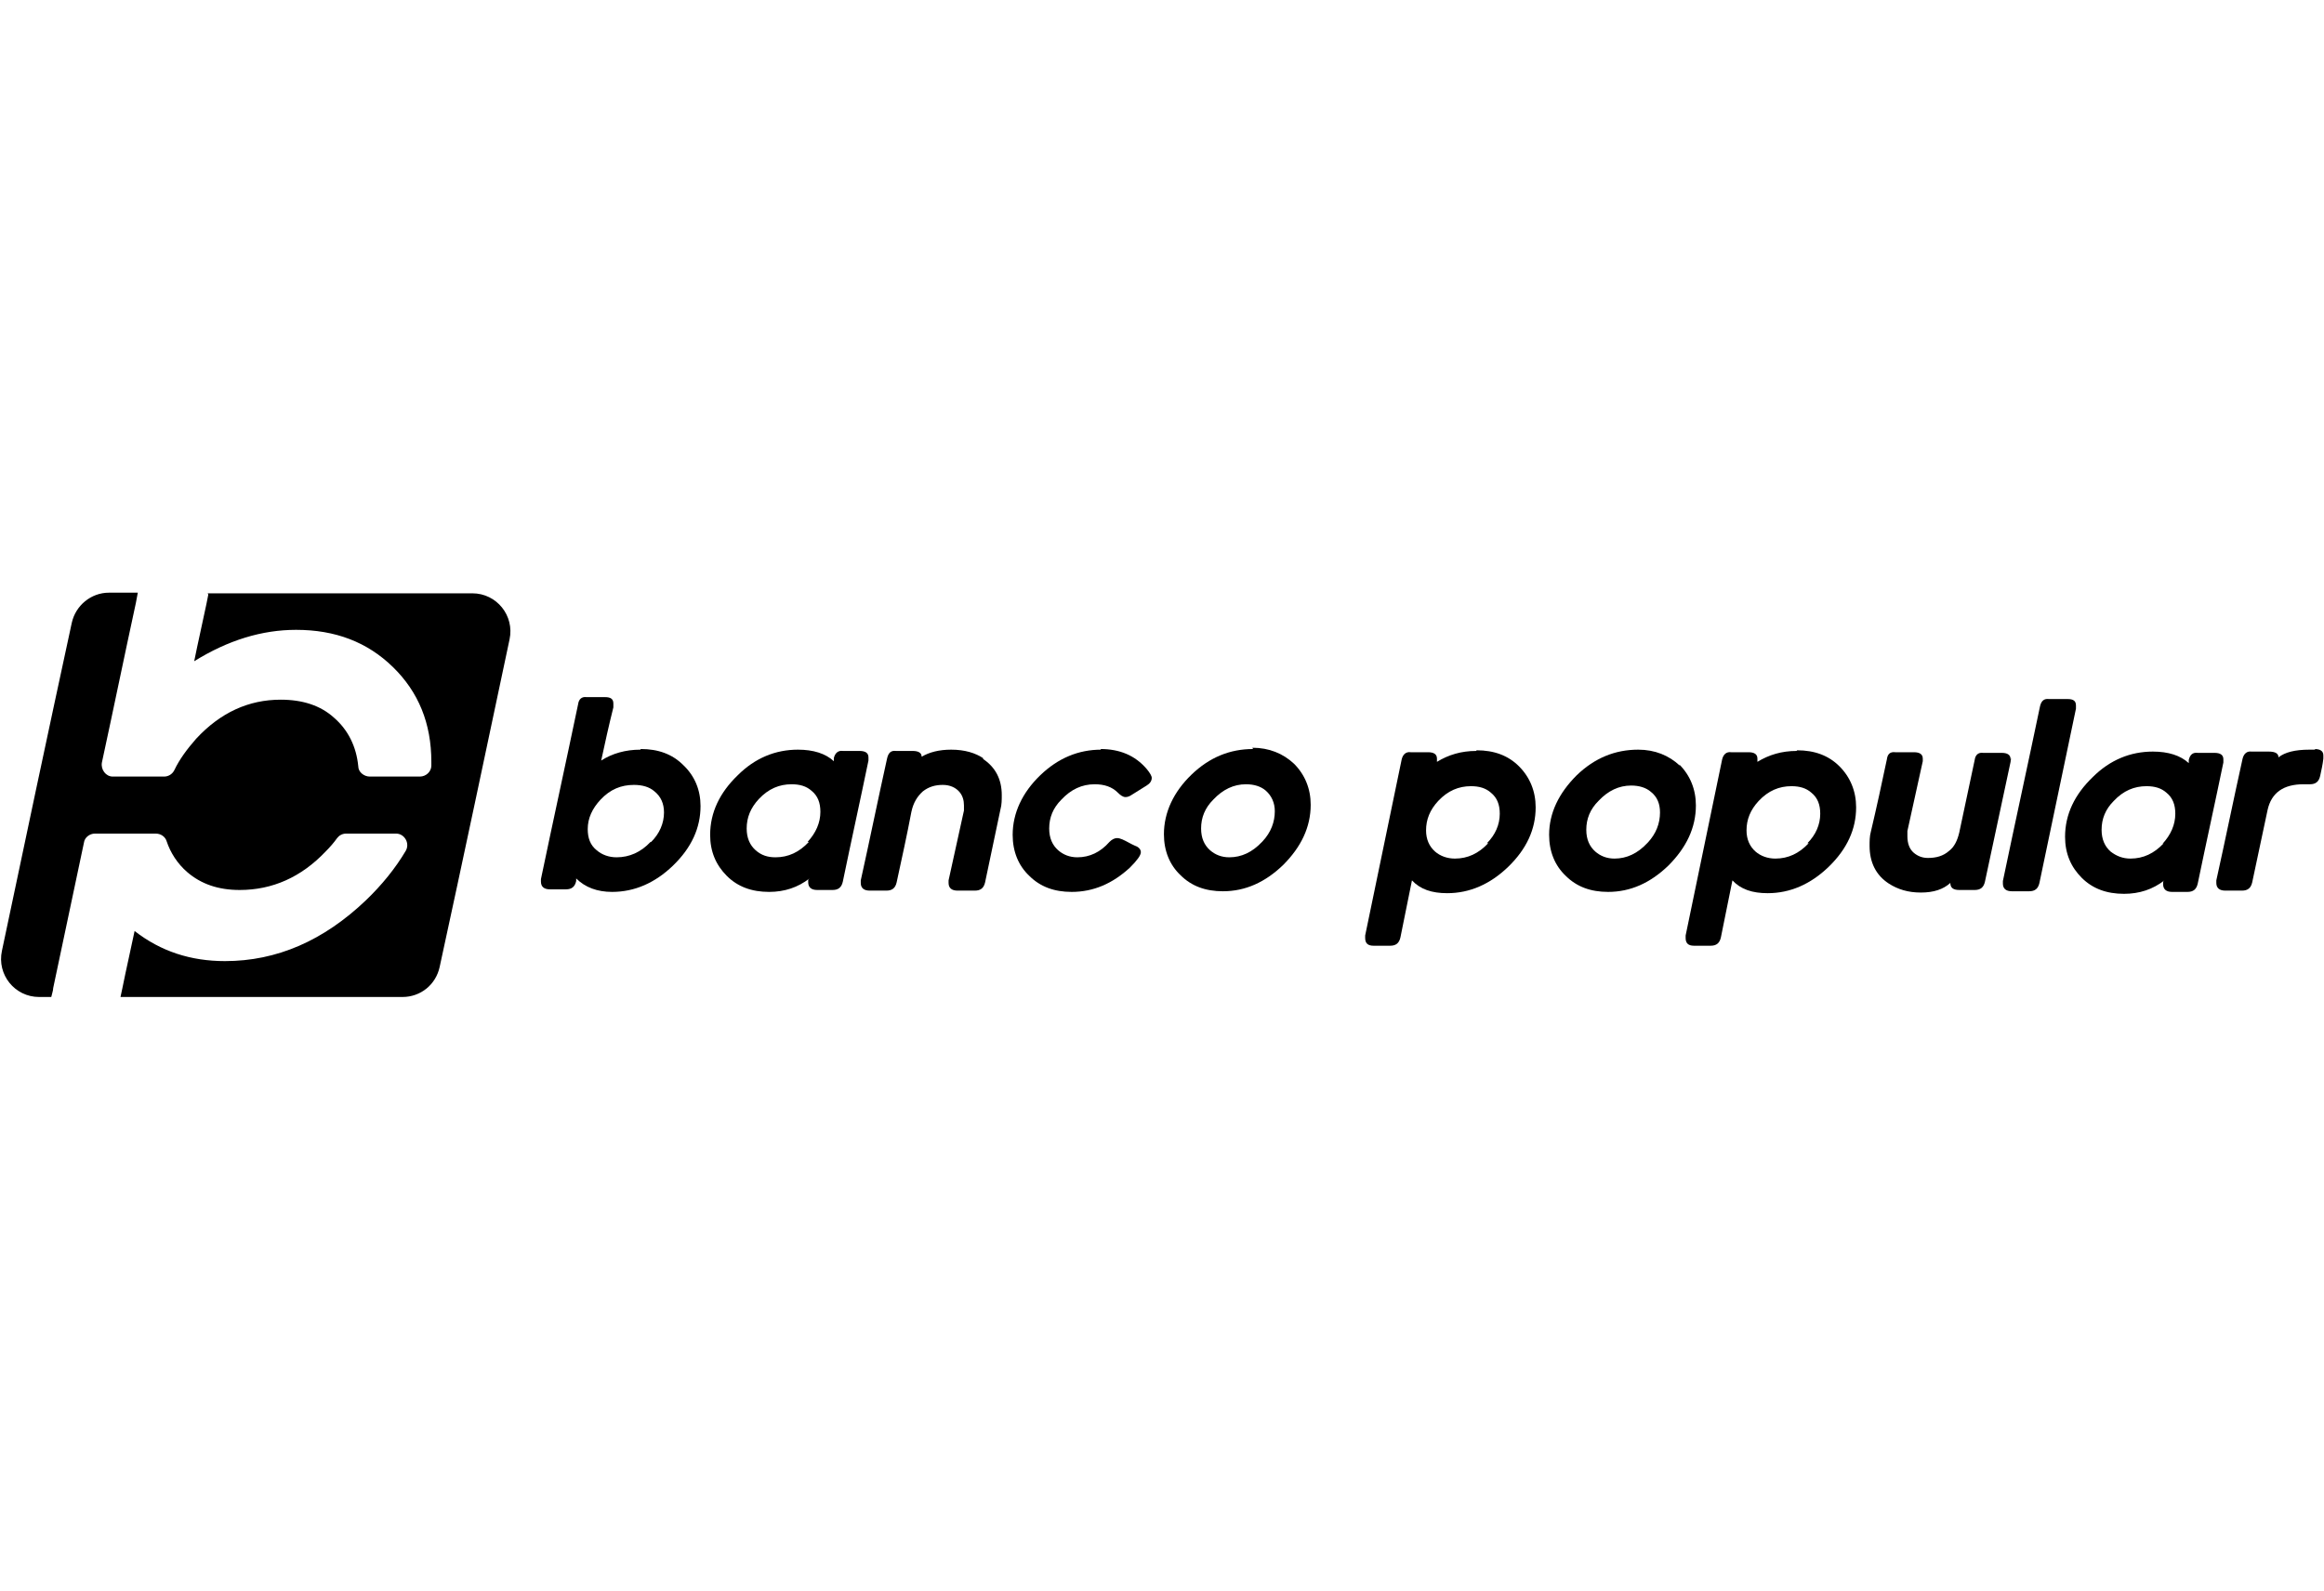
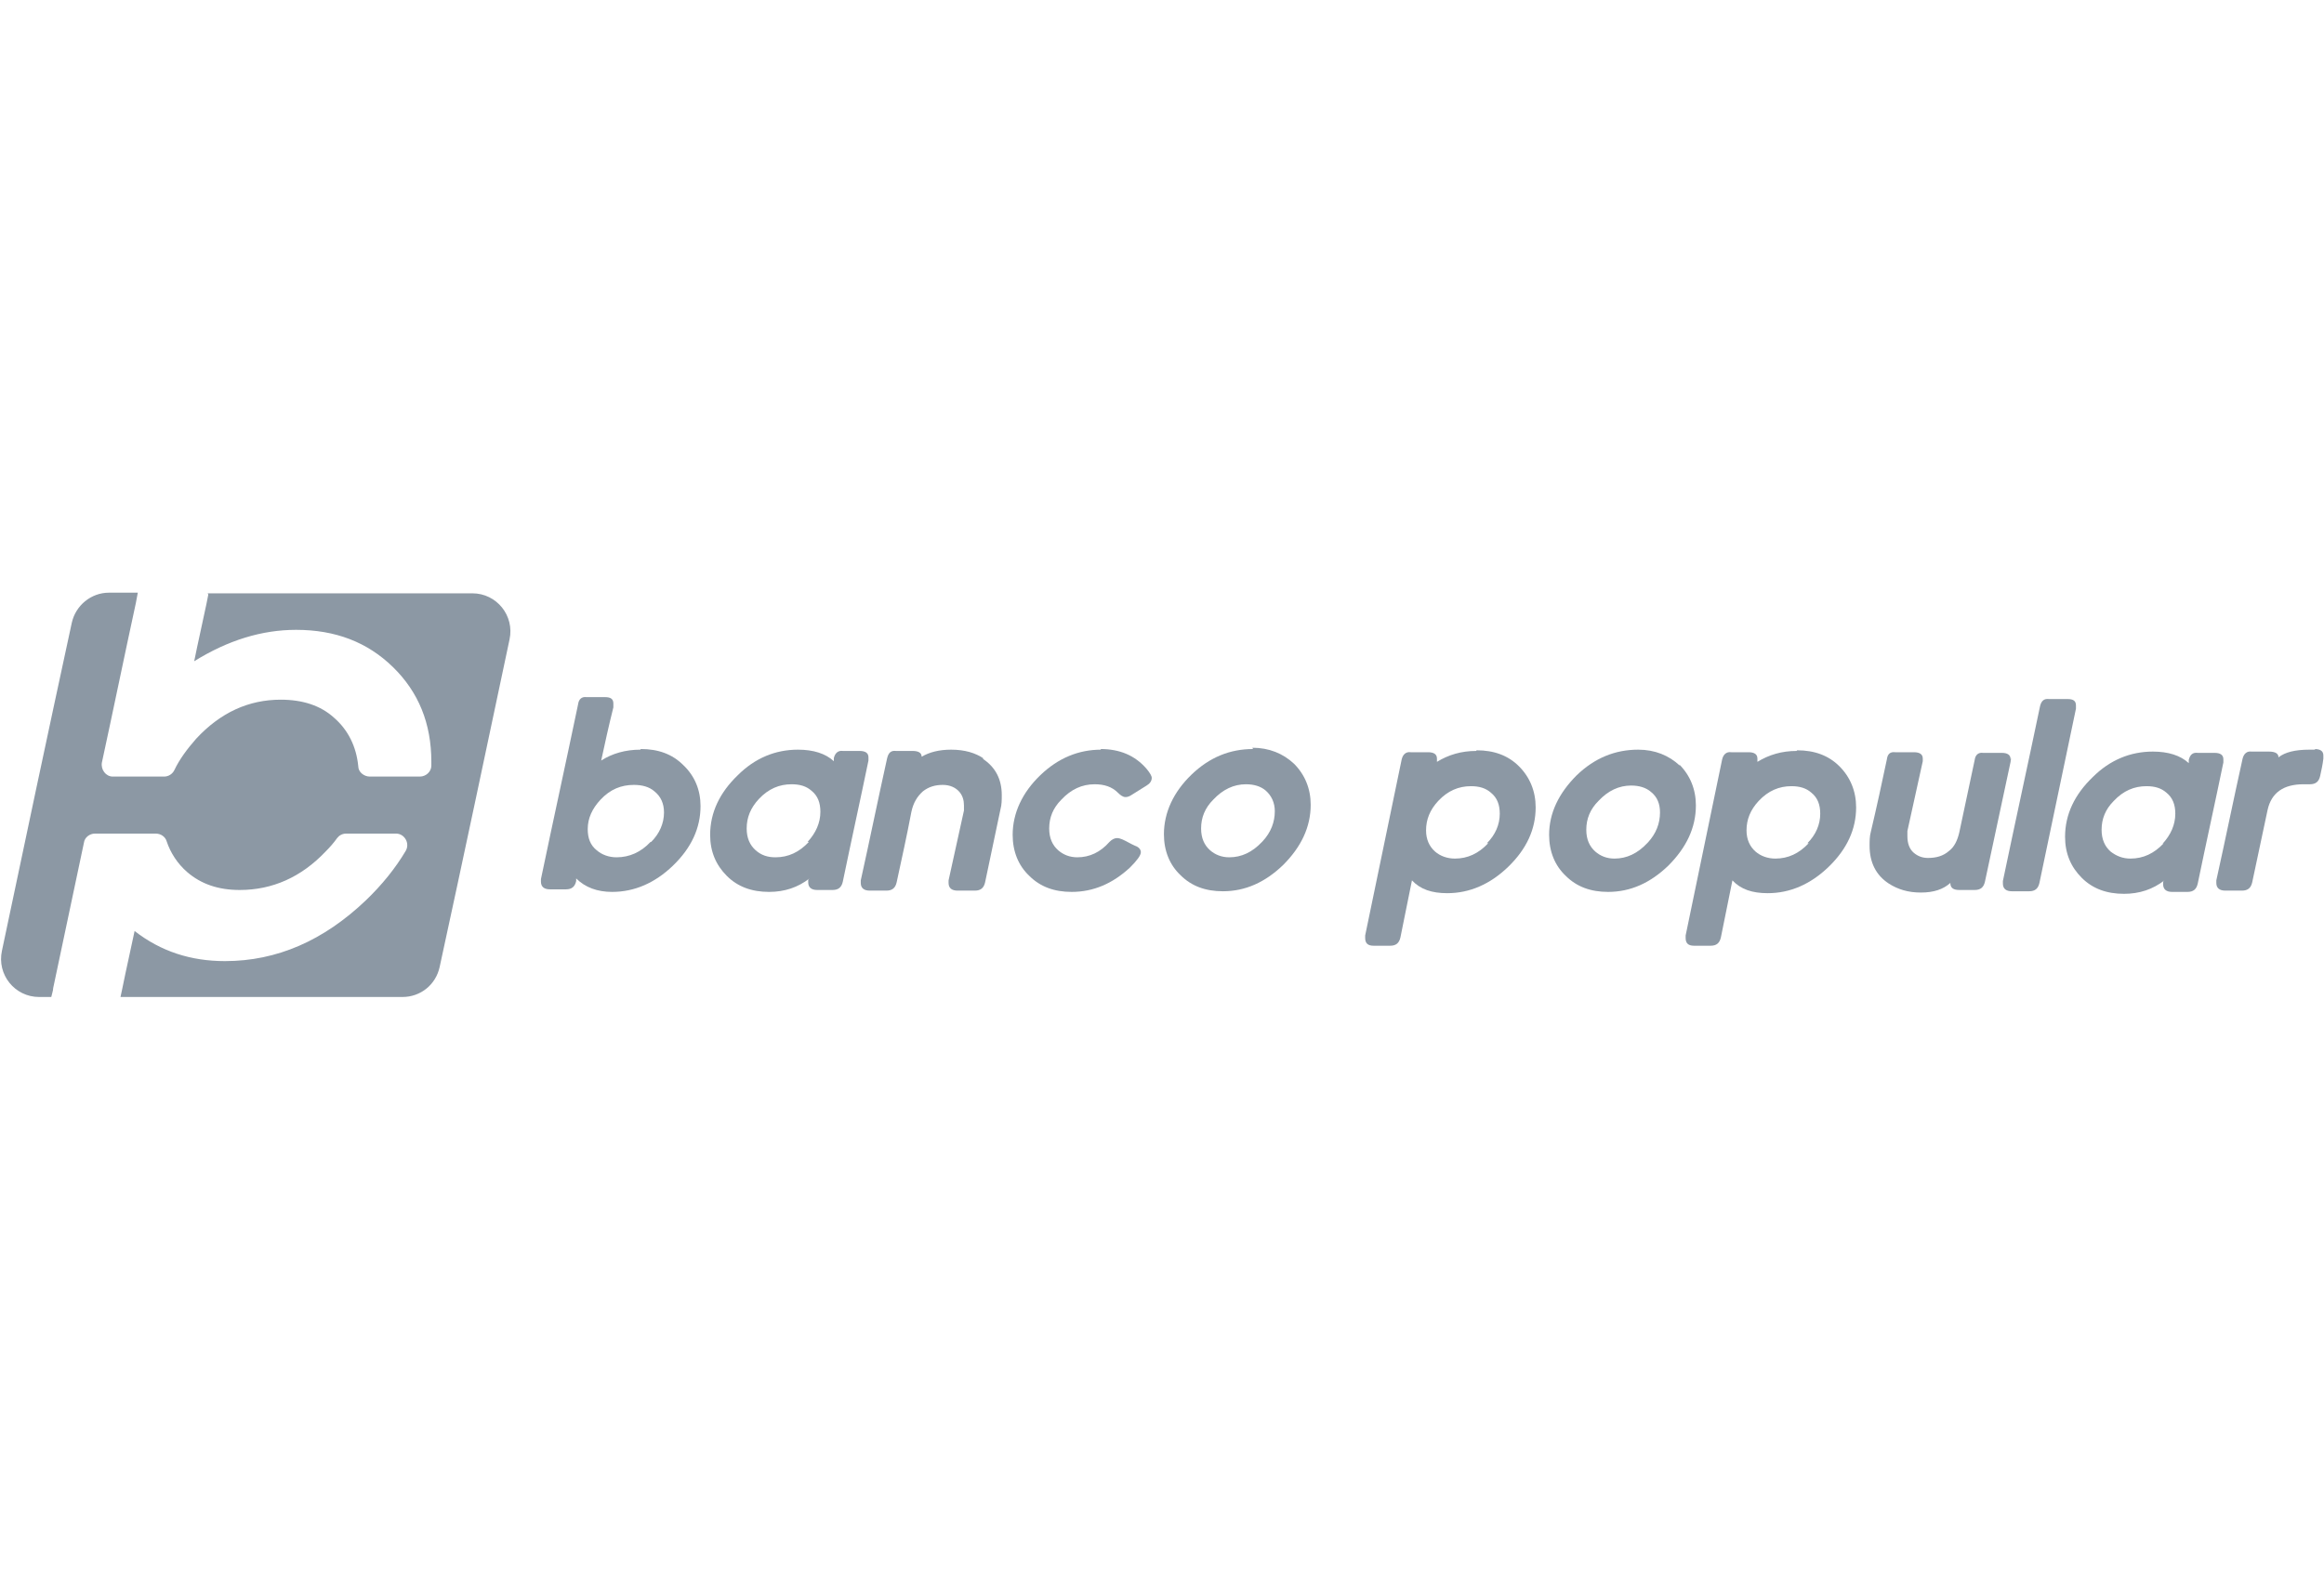
<svg xmlns="http://www.w3.org/2000/svg" id="Capa_2" data-name="Capa 2" viewBox="0 0 36.26 24.83">
  <defs>
    <style>
      .cls-1 {
+         fill: #8c98a4;
+       }
+ 
+       .cls-2 {
        fill: none;
      }
    </style>
  </defs>
  <g id="Capa_1-2" data-name="Capa 1">
    <g>
      <g>
-         <path d="m23.22,13.16c-.15.16-.32.24-.52.24-.12,0-.23-.04-.31-.11-.09-.08-.14-.19-.14-.33,0-.17.06-.32.19-.46.15-.16.32-.23.51-.23.13,0,.23.03.31.1.1.08.14.19.14.33,0,.17-.07.33-.2.46m-.17-1.44c-.23,0-.43.06-.61.17,0-.02,0-.03,0-.05,0-.07-.05-.1-.14-.1h-.27c-.07-.01-.12.03-.14.11-.19.92-.38,1.83-.57,2.75,0,.01,0,.03,0,.04,0,.08.04.12.13.12h.26c.09,0,.14-.04.16-.13.06-.3.12-.6.18-.89.13.14.31.2.55.2.35,0,.67-.14.95-.41.29-.28.43-.59.43-.93,0-.25-.09-.47-.26-.64-.17-.17-.39-.25-.66-.25" />
-         <path d="m25.7,13.16c-.15.16-.32.24-.51.24-.12,0-.22-.04-.3-.11-.09-.08-.14-.19-.14-.34,0-.17.06-.32.19-.45.15-.16.32-.24.51-.24.12,0,.23.03.31.1.1.08.14.19.14.32,0,.17-.06.33-.19.47m.5-1.2c-.17-.16-.39-.25-.65-.25-.36,0-.68.13-.96.4-.28.28-.43.59-.43.93,0,.26.09.48.26.64.17.17.39.25.66.25.35,0,.66-.14.94-.41.28-.28.43-.59.43-.94,0-.25-.09-.47-.26-.64" />
-         <path d="m28.22,13.16c-.15.16-.32.24-.52.24-.12,0-.23-.04-.31-.11-.09-.08-.14-.19-.14-.33,0-.17.06-.32.19-.46.15-.16.32-.23.51-.23.13,0,.23.03.31.1.1.08.14.19.14.33,0,.17-.07.33-.2.46m-.17-1.44c-.23,0-.43.06-.61.17,0-.02,0-.03,0-.05,0-.07-.05-.1-.14-.1h-.27c-.07-.01-.12.03-.14.11-.19.92-.38,1.83-.57,2.75,0,.01,0,.03,0,.04,0,.08.04.12.13.12h.26c.09,0,.14-.04.16-.13.06-.3.12-.6.18-.89.13.14.31.2.55.2.35,0,.67-.14.95-.41.29-.28.43-.59.43-.93,0-.25-.09-.47-.26-.64-.17-.17-.39-.25-.66-.25" />
-         <path d="m31.37,11.85c0-.07-.05-.1-.14-.1h-.29c-.07-.01-.12.03-.13.11-.08.38-.16.75-.24,1.13-.03.13-.08.23-.16.29-.09.08-.2.11-.33.11-.09,0-.16-.03-.22-.08-.07-.06-.1-.15-.1-.26,0-.03,0-.05,0-.08.08-.36.16-.73.24-1.09,0-.02,0-.03,0-.04,0-.07-.05-.1-.14-.1h-.29c-.08-.01-.12.03-.13.11-.08.38-.16.75-.25,1.13-.02.07-.02.15-.02.22,0,.26.1.46.3.59.14.09.3.14.5.14s.35-.05.46-.15c0,.08.05.11.14.11h.24c.09,0,.14-.04.16-.13.13-.62.27-1.25.4-1.87,0-.03.01-.05.01-.06" />
-         <path d="m32.39,11.01c0-.07-.04-.1-.13-.1h-.29c-.08-.01-.12.03-.14.11-.19.91-.39,1.82-.58,2.73,0,.01,0,.03,0,.04,0,.08.05.12.14.12h.27c.09,0,.14-.04.16-.13.19-.91.38-1.81.57-2.72,0-.03,0-.05,0-.06" />
-         <path d="m33.76,13.16c-.15.16-.32.24-.52.24-.12,0-.22-.04-.31-.11-.09-.08-.14-.19-.14-.34,0-.17.06-.32.19-.45.15-.16.32-.23.51-.23.13,0,.23.03.31.1.1.08.14.19.14.33,0,.17-.07.33-.2.47m.95-1.32c0-.07-.05-.1-.14-.1h-.26c-.08-.01-.12.03-.14.11,0,.02,0,.04,0,.05-.13-.12-.32-.18-.56-.18-.35,0-.67.13-.94.4-.28.27-.43.58-.43.93,0,.26.09.47.26.64.17.17.39.25.66.25.24,0,.45-.07.63-.21l-.02.02s0,.03,0,.04c0,.08.05.12.14.12h.24c.09,0,.14-.04.16-.13.13-.63.27-1.26.4-1.89,0-.03,0-.04,0-.06" />
-         <path d="m36.13,11.7s-.07,0-.1,0c-.22,0-.38.04-.48.12,0-.06-.05-.09-.15-.09h-.27c-.07-.01-.12.03-.14.11-.14.63-.27,1.27-.41,1.9,0,.02,0,.03,0,.04,0,.08.05.12.14.12h.26c.09,0,.14-.04.16-.13.08-.38.16-.75.24-1.13.06-.27.25-.4.56-.4h.1c.09,0,.14-.04.16-.13.02-.09.04-.18.05-.27,0-.02,0-.03,0-.05,0-.07-.05-.1-.14-.1" />
-         <path d="m19.69,13.14c-.15.16-.32.24-.51.24-.12,0-.22-.04-.3-.11-.09-.08-.14-.19-.14-.34,0-.17.06-.32.19-.45.15-.16.32-.24.51-.24.12,0,.23.03.31.1.09.08.14.19.14.32,0,.17-.06.33-.19.47m-.15-1.44c-.36,0-.68.13-.96.4-.28.27-.43.59-.43.93,0,.26.09.48.26.64.17.17.39.25.66.25.35,0,.66-.14.94-.41.28-.28.43-.59.43-.94,0-.25-.09-.47-.26-.64-.17-.16-.39-.25-.65-.25" />
-         <path d="m17.18,11.7c-.35,0-.67.13-.95.4-.28.27-.43.59-.43.93,0,.26.09.48.26.64.17.17.39.25.66.25.34,0,.64-.13.91-.38.11-.11.17-.19.17-.24,0-.04-.03-.08-.09-.1-.07-.03-.13-.07-.2-.1-.03-.01-.05-.02-.08-.02-.04,0-.08.02-.12.06-.14.16-.31.24-.5.24-.12,0-.22-.04-.3-.11-.09-.08-.14-.19-.14-.34,0-.17.06-.32.19-.45.15-.16.32-.24.52-.24.15,0,.27.04.36.13.04.04.08.07.12.07.03,0,.06-.01.09-.03.08-.05.16-.1.24-.15.05-.03.08-.07.08-.12,0-.03-.03-.08-.08-.14-.18-.21-.42-.31-.72-.31" />
-         <path d="m15.35,11.84c-.13-.09-.3-.14-.51-.14-.19,0-.34.04-.46.11,0-.06-.05-.09-.14-.09h-.26c-.08-.01-.12.03-.14.12-.14.63-.27,1.27-.41,1.9,0,.02,0,.03,0,.04,0,.08.05.12.14.12h.26c.09,0,.14-.04.16-.13.08-.37.16-.73.23-1.1.03-.14.09-.24.18-.32.09-.07.19-.1.31-.1.11,0,.2.04.26.11.05.06.07.13.07.21,0,.03,0,.05,0,.08-.08.36-.16.73-.24,1.09,0,.01,0,.03,0,.04,0,.08.05.12.14.12h.27c.09,0,.14-.04.16-.13.08-.38.16-.76.24-1.14.02-.07.02-.15.02-.22,0-.25-.1-.44-.3-.57" />
-         <path d="m12.62,13.14c-.15.16-.32.24-.52.24-.12,0-.22-.03-.31-.11-.09-.08-.14-.19-.14-.34,0-.17.06-.32.19-.46.15-.16.32-.23.51-.23.13,0,.23.03.31.1.1.08.14.19.14.33,0,.17-.07.33-.2.47m.95-1.32c0-.07-.05-.1-.14-.1h-.26c-.07-.01-.12.03-.14.11,0,.02,0,.04,0,.05-.13-.12-.32-.18-.56-.18-.35,0-.67.13-.94.4-.28.27-.43.58-.43.93,0,.26.09.47.26.64.17.17.39.25.66.25.24,0,.45-.07.63-.21l-.02.02s0,.03,0,.04c0,.08.05.12.14.12h.24c.09,0,.14-.04.16-.13.13-.63.27-1.26.4-1.89,0-.03,0-.04,0-.06" />
-         <path d="m10.15,13.14c-.15.16-.33.24-.53.24-.12,0-.23-.04-.31-.11-.1-.08-.14-.19-.14-.33,0-.17.07-.32.2-.46.15-.16.32-.23.52-.23.13,0,.24.03.32.1.1.08.15.19.15.33,0,.17-.07.33-.2.46m-.17-1.44c-.23,0-.44.06-.61.17.06-.28.12-.55.19-.83,0-.03,0-.05,0-.06,0-.07-.04-.1-.13-.1h-.29c-.07-.01-.12.03-.13.11-.19.91-.39,1.82-.58,2.73,0,.02,0,.03,0,.04,0,.08.05.12.14.12h.25c.09,0,.14-.04.16-.13,0-.01,0-.03,0-.04.14.14.33.21.56.21.35,0,.67-.14.95-.41.29-.28.43-.59.43-.93,0-.25-.09-.47-.27-.64-.17-.17-.39-.25-.66-.25" />
-         <path d="m3.24,9.26h4.13c.38,0,.66.35.58.72-.36,1.7-.72,3.41-1.09,5.11-.06.28-.3.47-.58.47H1.88s.02-.09.03-.14c.06-.3.13-.6.19-.89.41.32.88.47,1.41.47.81,0,1.54-.32,2.2-.95.25-.24.46-.5.62-.77.07-.12-.02-.27-.15-.27h-.78c-.06,0-.11.03-.14.07-.05.07-.11.14-.18.21-.38.4-.83.6-1.34.6-.33,0-.6-.09-.82-.28-.15-.13-.26-.3-.32-.48-.02-.07-.09-.12-.17-.12h-.95c-.08,0-.16.06-.17.14-.16.76-.32,1.51-.48,2.27,0,.04-.02.09-.03.14h-.19c-.38,0-.66-.35-.58-.72.36-1.71.72-3.41,1.09-5.12.06-.27.3-.47.58-.47h.45,0c-.01.06-.02.11-.03.16-.18.83-.35,1.66-.53,2.49-.02.11.06.22.17.22h.8c.07,0,.13-.04.16-.1.08-.17.2-.33.34-.49.38-.41.82-.61,1.32-.61.34,0,.62.09.83.28.22.19.35.45.38.76,0,.09.09.16.18.16h.78c.1,0,.18-.08.18-.17,0-.02,0-.04,0-.06,0-.6-.2-1.09-.6-1.48-.4-.39-.9-.58-1.51-.58-.53,0-1.06.16-1.59.49.06-.3.13-.6.19-.89.01-.05.02-.1.03-.15h0Z" />
+         <path class="cls-1" d="m23.22,13.16c-.15.16-.32.24-.52.24-.12,0-.23-.04-.31-.11-.09-.08-.14-.19-.14-.33,0-.17.06-.32.19-.46.15-.16.32-.23.51-.23.13,0,.23.03.31.1.1.08.14.19.14.33,0,.17-.07.33-.2.46m-.17-1.44c-.23,0-.43.06-.61.17,0-.02,0-.03,0-.05,0-.07-.05-.1-.14-.1h-.27c-.07-.01-.12.03-.14.11-.19.92-.38,1.83-.57,2.75,0,.01,0,.03,0,.04,0,.08.04.12.13.12h.26c.09,0,.14-.04.16-.13.06-.3.12-.6.18-.89.13.14.31.2.55.2.35,0,.67-.14.95-.41.29-.28.43-.59.43-.93,0-.25-.09-.47-.26-.64-.17-.17-.39-.25-.66-.25" />
+         <path class="cls-1" d="m25.7,13.16c-.15.16-.32.24-.51.24-.12,0-.22-.04-.3-.11-.09-.08-.14-.19-.14-.34,0-.17.06-.32.19-.45.15-.16.32-.24.51-.24.12,0,.23.03.31.1.1.08.14.19.14.32,0,.17-.06.33-.19.47m.5-1.2c-.17-.16-.39-.25-.65-.25-.36,0-.68.13-.96.4-.28.28-.43.59-.43.93,0,.26.09.48.26.64.17.17.39.25.66.25.35,0,.66-.14.94-.41.28-.28.43-.59.43-.94,0-.25-.09-.47-.26-.64" />
+         <path class="cls-1" d="m28.22,13.16c-.15.16-.32.24-.52.24-.12,0-.23-.04-.31-.11-.09-.08-.14-.19-.14-.33,0-.17.06-.32.19-.46.15-.16.32-.23.51-.23.13,0,.23.03.31.1.1.08.14.19.14.33,0,.17-.07.33-.2.46m-.17-1.44c-.23,0-.43.06-.61.17,0-.02,0-.03,0-.05,0-.07-.05-.1-.14-.1h-.27c-.07-.01-.12.03-.14.11-.19.92-.38,1.83-.57,2.75,0,.01,0,.03,0,.04,0,.08.04.12.13.12h.26c.09,0,.14-.04.16-.13.06-.3.12-.6.18-.89.13.14.31.2.55.2.35,0,.67-.14.95-.41.29-.28.43-.59.43-.93,0-.25-.09-.47-.26-.64-.17-.17-.39-.25-.66-.25" />
+         <path class="cls-1" d="m31.37,11.85c0-.07-.05-.1-.14-.1h-.29c-.07-.01-.12.03-.13.11-.08.38-.16.75-.24,1.13-.03.13-.08.23-.16.29-.09.08-.2.11-.33.11-.09,0-.16-.03-.22-.08-.07-.06-.1-.15-.1-.26,0-.03,0-.05,0-.08.08-.36.16-.73.24-1.09,0-.02,0-.03,0-.04,0-.07-.05-.1-.14-.1h-.29c-.08-.01-.12.03-.13.11-.08.38-.16.75-.25,1.13-.02.07-.02.15-.02.22,0,.26.1.46.3.59.14.09.3.14.5.14s.35-.05.46-.15c0,.08.05.11.14.11h.24c.09,0,.14-.04.16-.13.13-.62.27-1.25.4-1.87,0-.03.01-.05.01-.06" />
+         <path class="cls-1" d="m32.39,11.01c0-.07-.04-.1-.13-.1h-.29c-.08-.01-.12.03-.14.11-.19.91-.39,1.82-.58,2.73,0,.01,0,.03,0,.04,0,.08.05.12.14.12h.27c.09,0,.14-.04.16-.13.19-.91.38-1.81.57-2.72,0-.03,0-.05,0-.06" />
+         <path class="cls-1" d="m33.76,13.16c-.15.16-.32.24-.52.24-.12,0-.22-.04-.31-.11-.09-.08-.14-.19-.14-.34,0-.17.06-.32.19-.45.15-.16.32-.23.51-.23.13,0,.23.03.31.1.1.08.14.19.14.33,0,.17-.07.33-.2.47m.95-1.32c0-.07-.05-.1-.14-.1h-.26c-.08-.01-.12.03-.14.11,0,.02,0,.04,0,.05-.13-.12-.32-.18-.56-.18-.35,0-.67.13-.94.4-.28.27-.43.58-.43.93,0,.26.09.47.26.64.17.17.39.25.66.25.24,0,.45-.07.63-.21l-.02.02s0,.03,0,.04c0,.08.05.12.14.12h.24c.09,0,.14-.04.16-.13.13-.63.27-1.26.4-1.89,0-.03,0-.04,0-.06" />
+         <path class="cls-1" d="m36.13,11.7s-.07,0-.1,0c-.22,0-.38.04-.48.12,0-.06-.05-.09-.15-.09h-.27c-.07-.01-.12.03-.14.11-.14.63-.27,1.27-.41,1.9,0,.02,0,.03,0,.04,0,.08.05.12.14.12h.26c.09,0,.14-.04.16-.13.08-.38.16-.75.24-1.13.06-.27.25-.4.56-.4h.1c.09,0,.14-.04.16-.13.02-.09.04-.18.05-.27,0-.02,0-.03,0-.05,0-.07-.05-.1-.14-.1" />
+         <path class="cls-1" d="m19.69,13.14c-.15.16-.32.24-.51.24-.12,0-.22-.04-.3-.11-.09-.08-.14-.19-.14-.34,0-.17.06-.32.19-.45.15-.16.32-.24.51-.24.12,0,.23.03.31.1.09.08.14.19.14.32,0,.17-.06.33-.19.47m-.15-1.44c-.36,0-.68.13-.96.4-.28.27-.43.59-.43.93,0,.26.09.48.26.64.17.17.39.25.66.25.35,0,.66-.14.94-.41.28-.28.43-.59.43-.94,0-.25-.09-.47-.26-.64-.17-.16-.39-.25-.65-.25" />
+         <path class="cls-1" d="m17.18,11.7c-.35,0-.67.13-.95.4-.28.27-.43.59-.43.93,0,.26.09.48.26.64.17.17.39.25.66.25.34,0,.64-.13.91-.38.11-.11.17-.19.17-.24,0-.04-.03-.08-.09-.1-.07-.03-.13-.07-.2-.1-.03-.01-.05-.02-.08-.02-.04,0-.08.02-.12.06-.14.16-.31.24-.5.24-.12,0-.22-.04-.3-.11-.09-.08-.14-.19-.14-.34,0-.17.06-.32.19-.45.15-.16.32-.24.52-.24.15,0,.27.04.36.13.04.04.08.07.12.07.03,0,.06-.01.09-.03.08-.05.16-.1.24-.15.05-.03.08-.07.08-.12,0-.03-.03-.08-.08-.14-.18-.21-.42-.31-.72-.31" />
+         <path class="cls-1" d="m15.35,11.84c-.13-.09-.3-.14-.51-.14-.19,0-.34.04-.46.11,0-.06-.05-.09-.14-.09h-.26c-.08-.01-.12.03-.14.12-.14.63-.27,1.27-.41,1.9,0,.02,0,.03,0,.04,0,.08.05.12.14.12h.26c.09,0,.14-.04.16-.13.08-.37.16-.73.23-1.1.03-.14.09-.24.18-.32.09-.07.19-.1.31-.1.11,0,.2.04.26.11.05.06.07.13.07.21,0,.03,0,.05,0,.08-.08.36-.16.73-.24,1.09,0,.01,0,.03,0,.04,0,.08.05.12.14.12h.27c.09,0,.14-.04.16-.13.08-.38.16-.76.24-1.14.02-.07.02-.15.02-.22,0-.25-.1-.44-.3-.57" />
+         <path class="cls-1" d="m12.62,13.14c-.15.16-.32.24-.52.24-.12,0-.22-.03-.31-.11-.09-.08-.14-.19-.14-.34,0-.17.06-.32.19-.46.15-.16.32-.23.51-.23.13,0,.23.03.31.1.1.08.14.19.14.33,0,.17-.07.33-.2.47m.95-1.32c0-.07-.05-.1-.14-.1h-.26c-.07-.01-.12.03-.14.11,0,.02,0,.04,0,.05-.13-.12-.32-.18-.56-.18-.35,0-.67.13-.94.4-.28.27-.43.58-.43.93,0,.26.09.47.26.64.17.17.39.25.66.25.24,0,.45-.07.63-.21l-.02.02s0,.03,0,.04c0,.08.05.12.14.12h.24c.09,0,.14-.04.16-.13.13-.63.27-1.26.4-1.89,0-.03,0-.04,0-.06" />
+         <path class="cls-1" d="m10.15,13.14c-.15.16-.33.24-.53.24-.12,0-.23-.04-.31-.11-.1-.08-.14-.19-.14-.33,0-.17.07-.32.2-.46.15-.16.32-.23.52-.23.13,0,.24.03.32.1.1.08.15.19.15.33,0,.17-.07.33-.2.46m-.17-1.44c-.23,0-.44.06-.61.17.06-.28.12-.55.19-.83,0-.03,0-.05,0-.06,0-.07-.04-.1-.13-.1h-.29c-.07-.01-.12.03-.13.11-.19.91-.39,1.82-.58,2.73,0,.02,0,.03,0,.04,0,.08.05.12.14.12h.25c.09,0,.14-.04.16-.13,0-.01,0-.03,0-.04.14.14.33.21.56.21.35,0,.67-.14.95-.41.29-.28.43-.59.43-.93,0-.25-.09-.47-.27-.64-.17-.17-.39-.25-.66-.25" />
+         <path class="cls-1" d="m3.24,9.26h4.13c.38,0,.66.35.58.72-.36,1.7-.72,3.41-1.09,5.11-.06.28-.3.47-.58.47H1.88s.02-.09.03-.14c.06-.3.13-.6.19-.89.41.32.88.47,1.41.47.81,0,1.54-.32,2.2-.95.25-.24.46-.5.62-.77.07-.12-.02-.27-.15-.27h-.78c-.06,0-.11.03-.14.07-.05.07-.11.14-.18.21-.38.4-.83.6-1.34.6-.33,0-.6-.09-.82-.28-.15-.13-.26-.3-.32-.48-.02-.07-.09-.12-.17-.12h-.95c-.08,0-.16.06-.17.14-.16.76-.32,1.51-.48,2.27,0,.04-.02.09-.03.14h-.19c-.38,0-.66-.35-.58-.72.36-1.71.72-3.41,1.09-5.12.06-.27.3-.47.58-.47h.45,0c-.01.06-.02.11-.03.16-.18.83-.35,1.66-.53,2.49-.02.11.06.22.17.22h.8c.07,0,.13-.04.16-.1.08-.17.2-.33.34-.49.38-.41.82-.61,1.32-.61.34,0,.62.09.83.28.22.19.35.45.38.76,0,.09.09.16.18.16h.78c.1,0,.18-.08.18-.17,0-.02,0-.04,0-.06,0-.6-.2-1.09-.6-1.48-.4-.39-.9-.58-1.51-.58-.53,0-1.06.16-1.59.49.06-.3.13-.6.19-.89.01-.05.02-.1.03-.15h0Z" />
      </g>
-       <rect class="cls-1" width="36.26" height="24.83" />
+       <rect class="cls-2" width="36.26" height="24.83" />
    </g>
  </g>
</svg>
